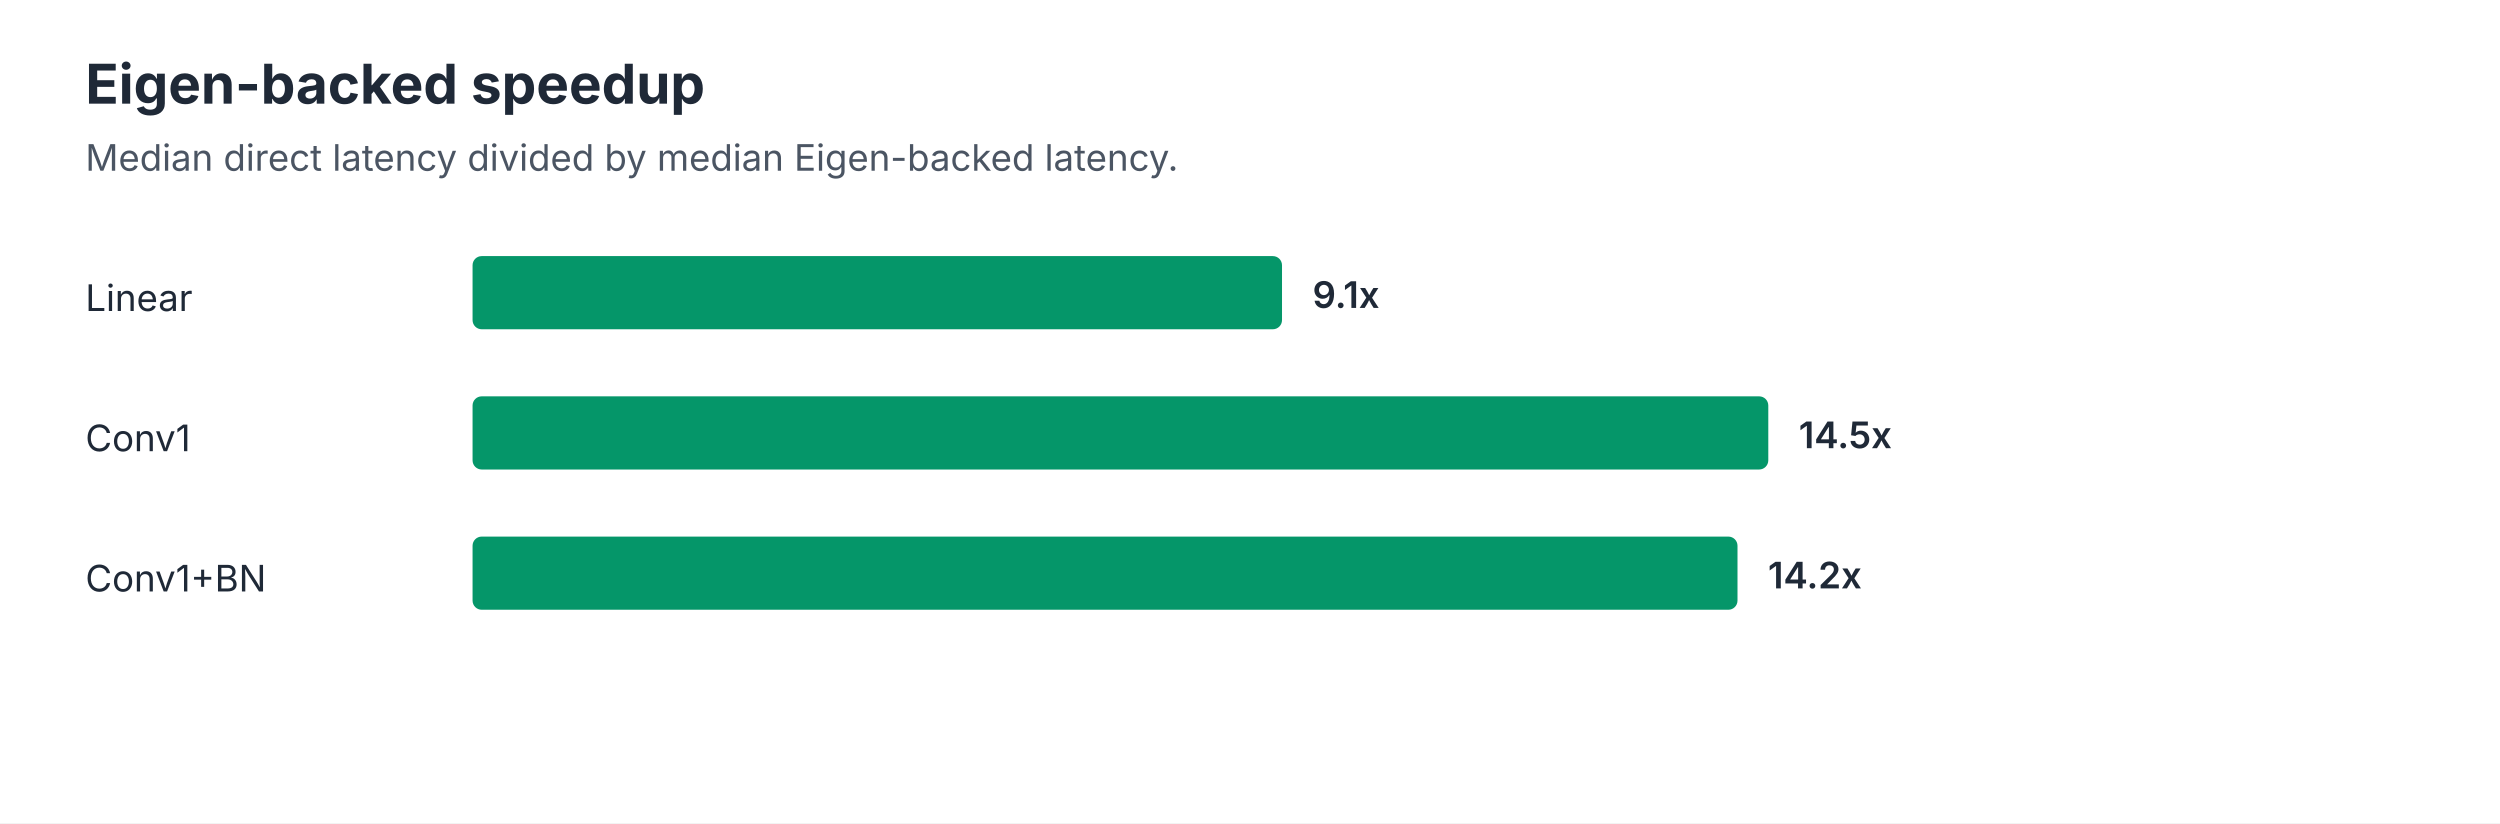
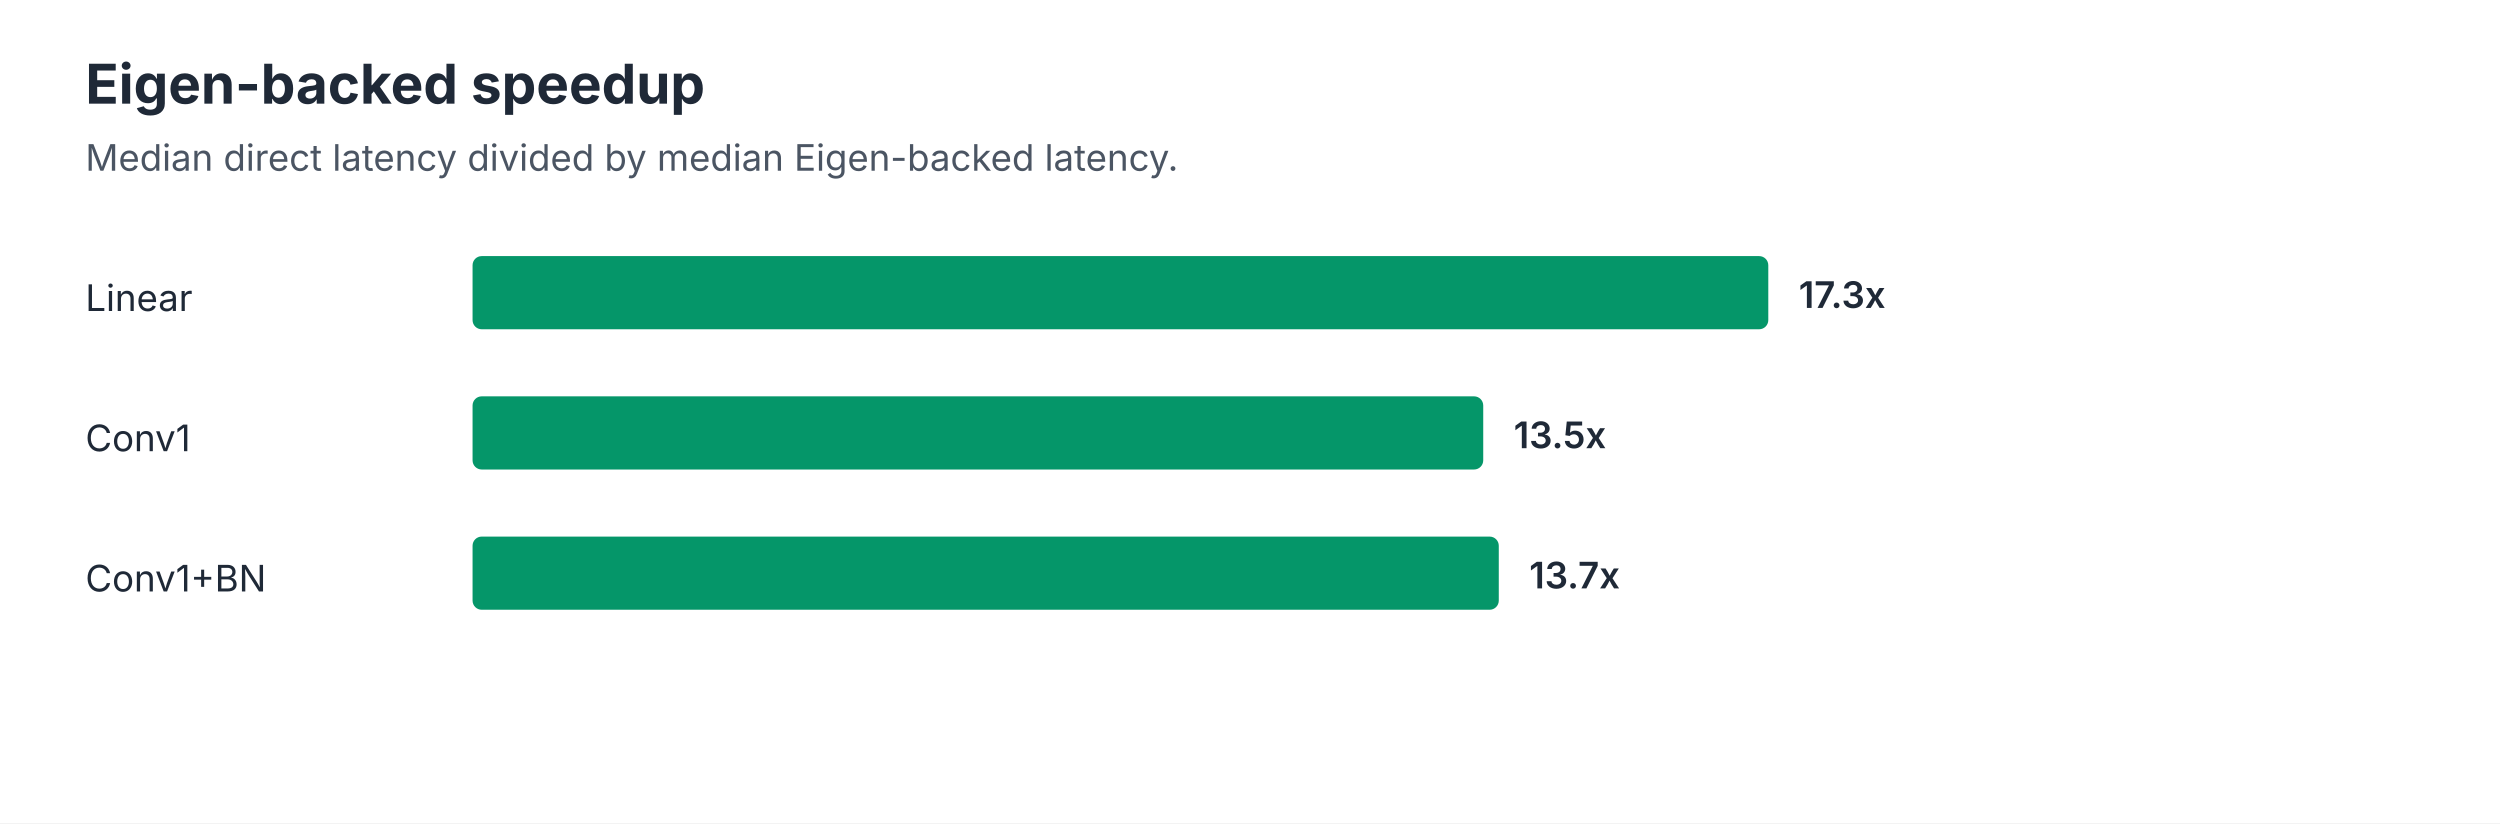
<svg xmlns="http://www.w3.org/2000/svg" width="820" height="270" viewBox="0 0 820 270" role="img">
  <style>text{font-family:Inter,Arial,sans-serif;fill:#1f2937}.title{font-size:18px;font-weight:700}.subtitle{font-size:12px;fill:#4b5563}.label{font-size:12px}.value{font-size:12px;font-weight:600}.axis{stroke:#d1d5db;stroke-width:1}.bar-direct{fill:#64748b}.bar-eigen{fill:#2563eb}.bar-speed{fill:#059669}</style>
  <rect width="100%" height="100%" fill="#ffffff" />
  <text class="title" x="28" y="34">Eigen-backed speedup</text>
  <text class="subtitle" x="28" y="56">Median direct latency divided by median Eigen-backed latency.</text>
  <text class="label" x="28" y="102">Linear</text>
-   <rect class="bar-speed" x="155" y="84" width="265.5" height="24" rx="3" />
-   <text class="value" x="430.5" y="101">9.1x</text>
+   <rect class="bar-speed" x="155" y="84" width="425.0" height="24" rx="3" />
+   <text class="value" x="590.0" y="101">17.3x</text>
  <text class="label" x="28" y="148">Conv1</text>
-   <rect class="bar-speed" x="155" y="130" width="425.0" height="24" rx="3" />
-   <text class="value" x="590.0" y="147">14.5x</text>
+   <rect class="bar-speed" x="155" y="130" width="331.5" height="24" rx="3" />
+   <text class="value" x="496.5" y="147">13.5x</text>
  <text class="label" x="28" y="194">Conv1+BN</text>
-   <rect class="bar-speed" x="155" y="176" width="414.9" height="24" rx="3" />
-   <text class="value" x="579.9" y="193">14.2x</text>
+   <rect class="bar-speed" x="155" y="176" width="336.6" height="24" rx="3" />
+   <text class="value" x="501.6" y="193">13.7x</text>
</svg>
